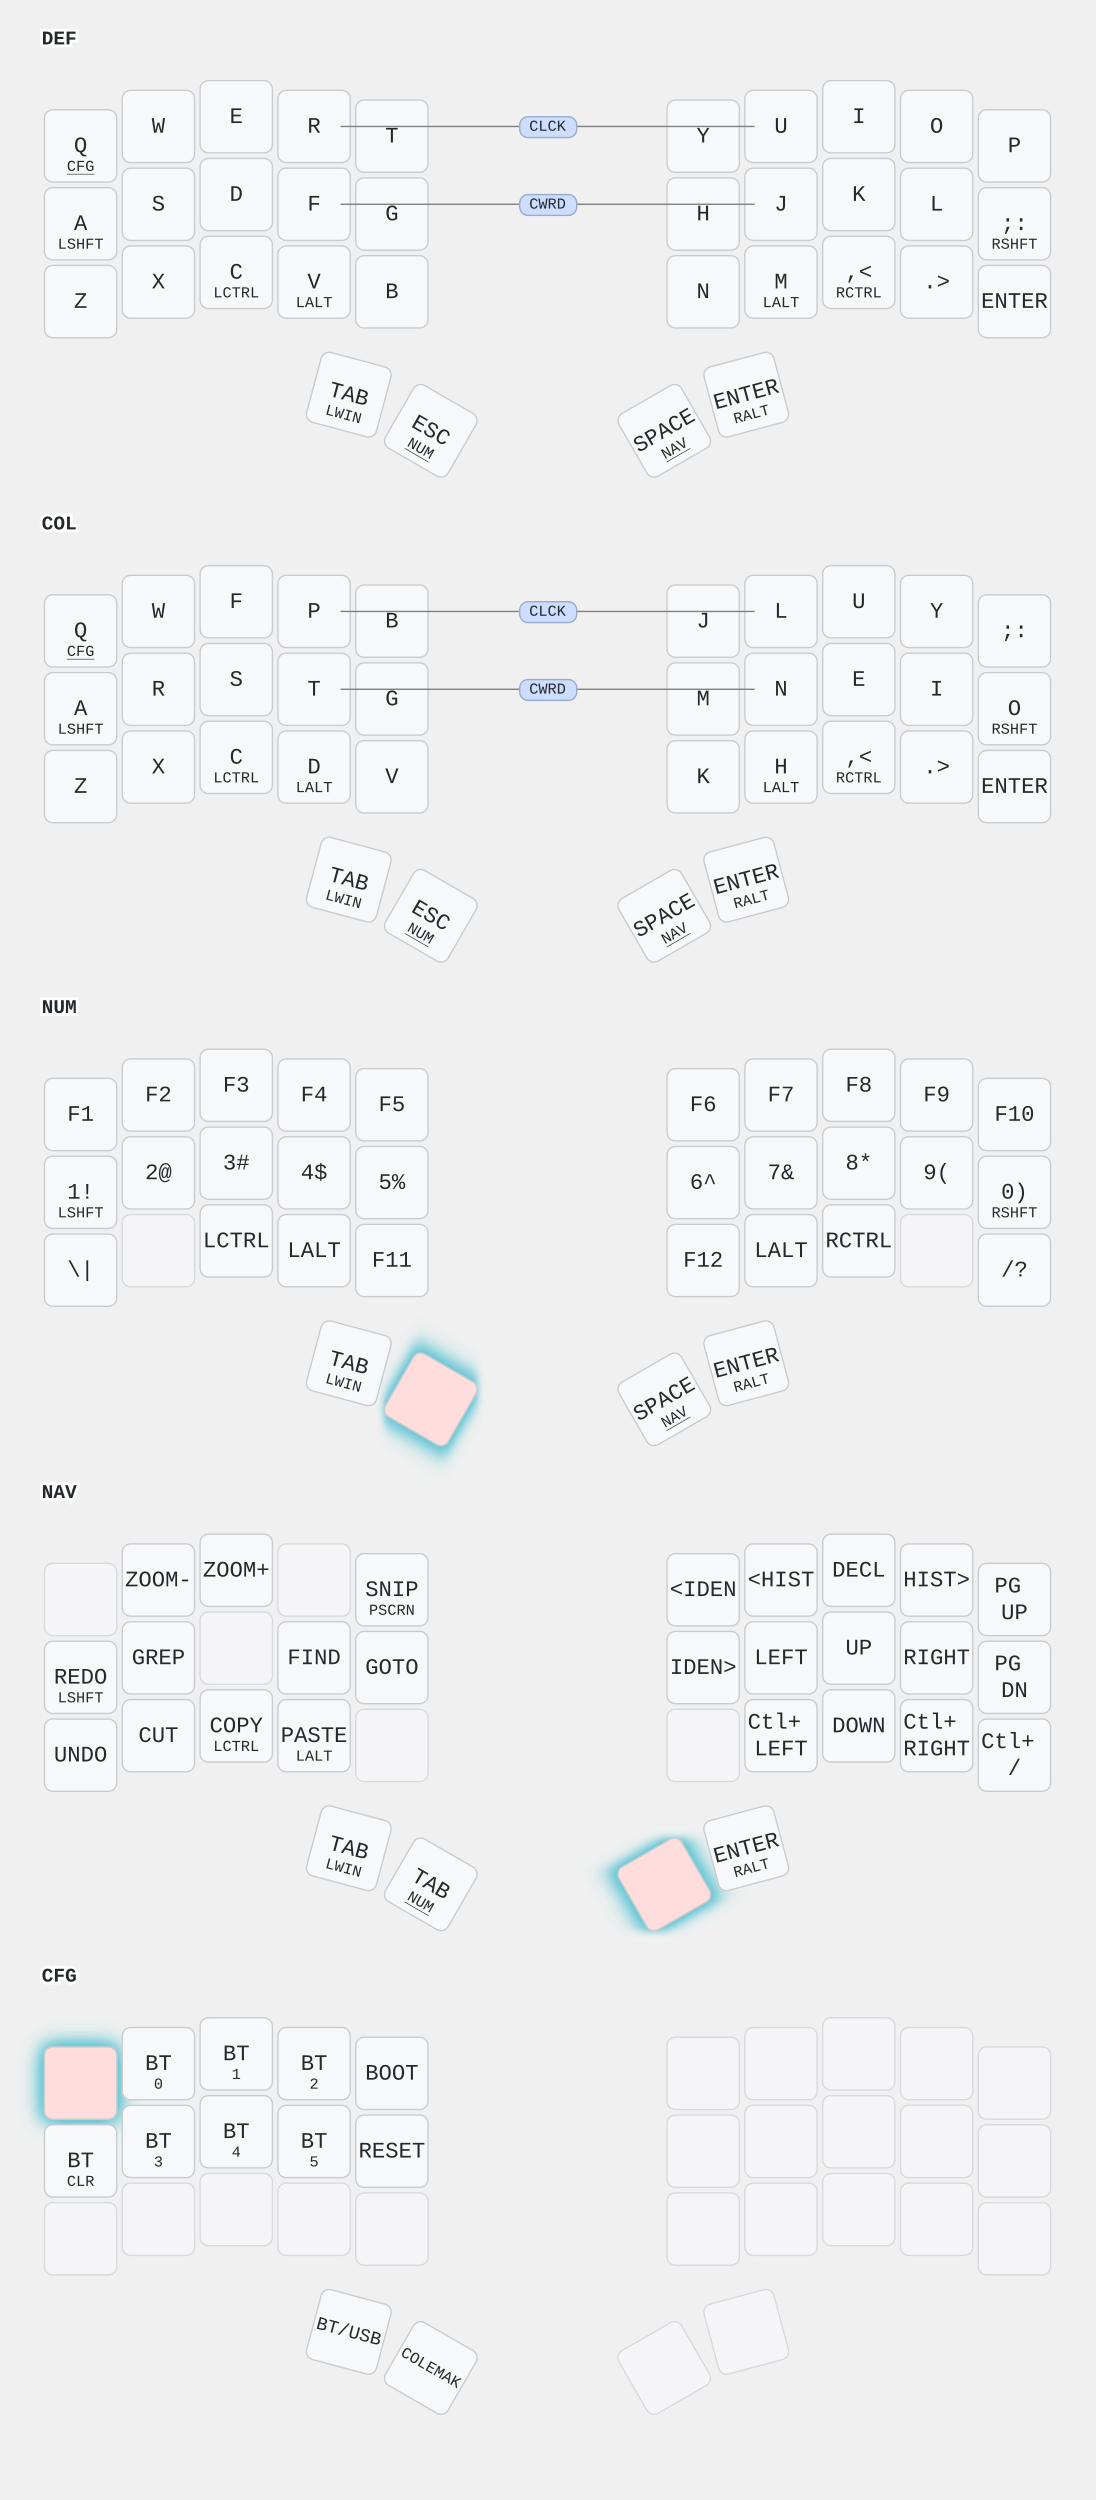
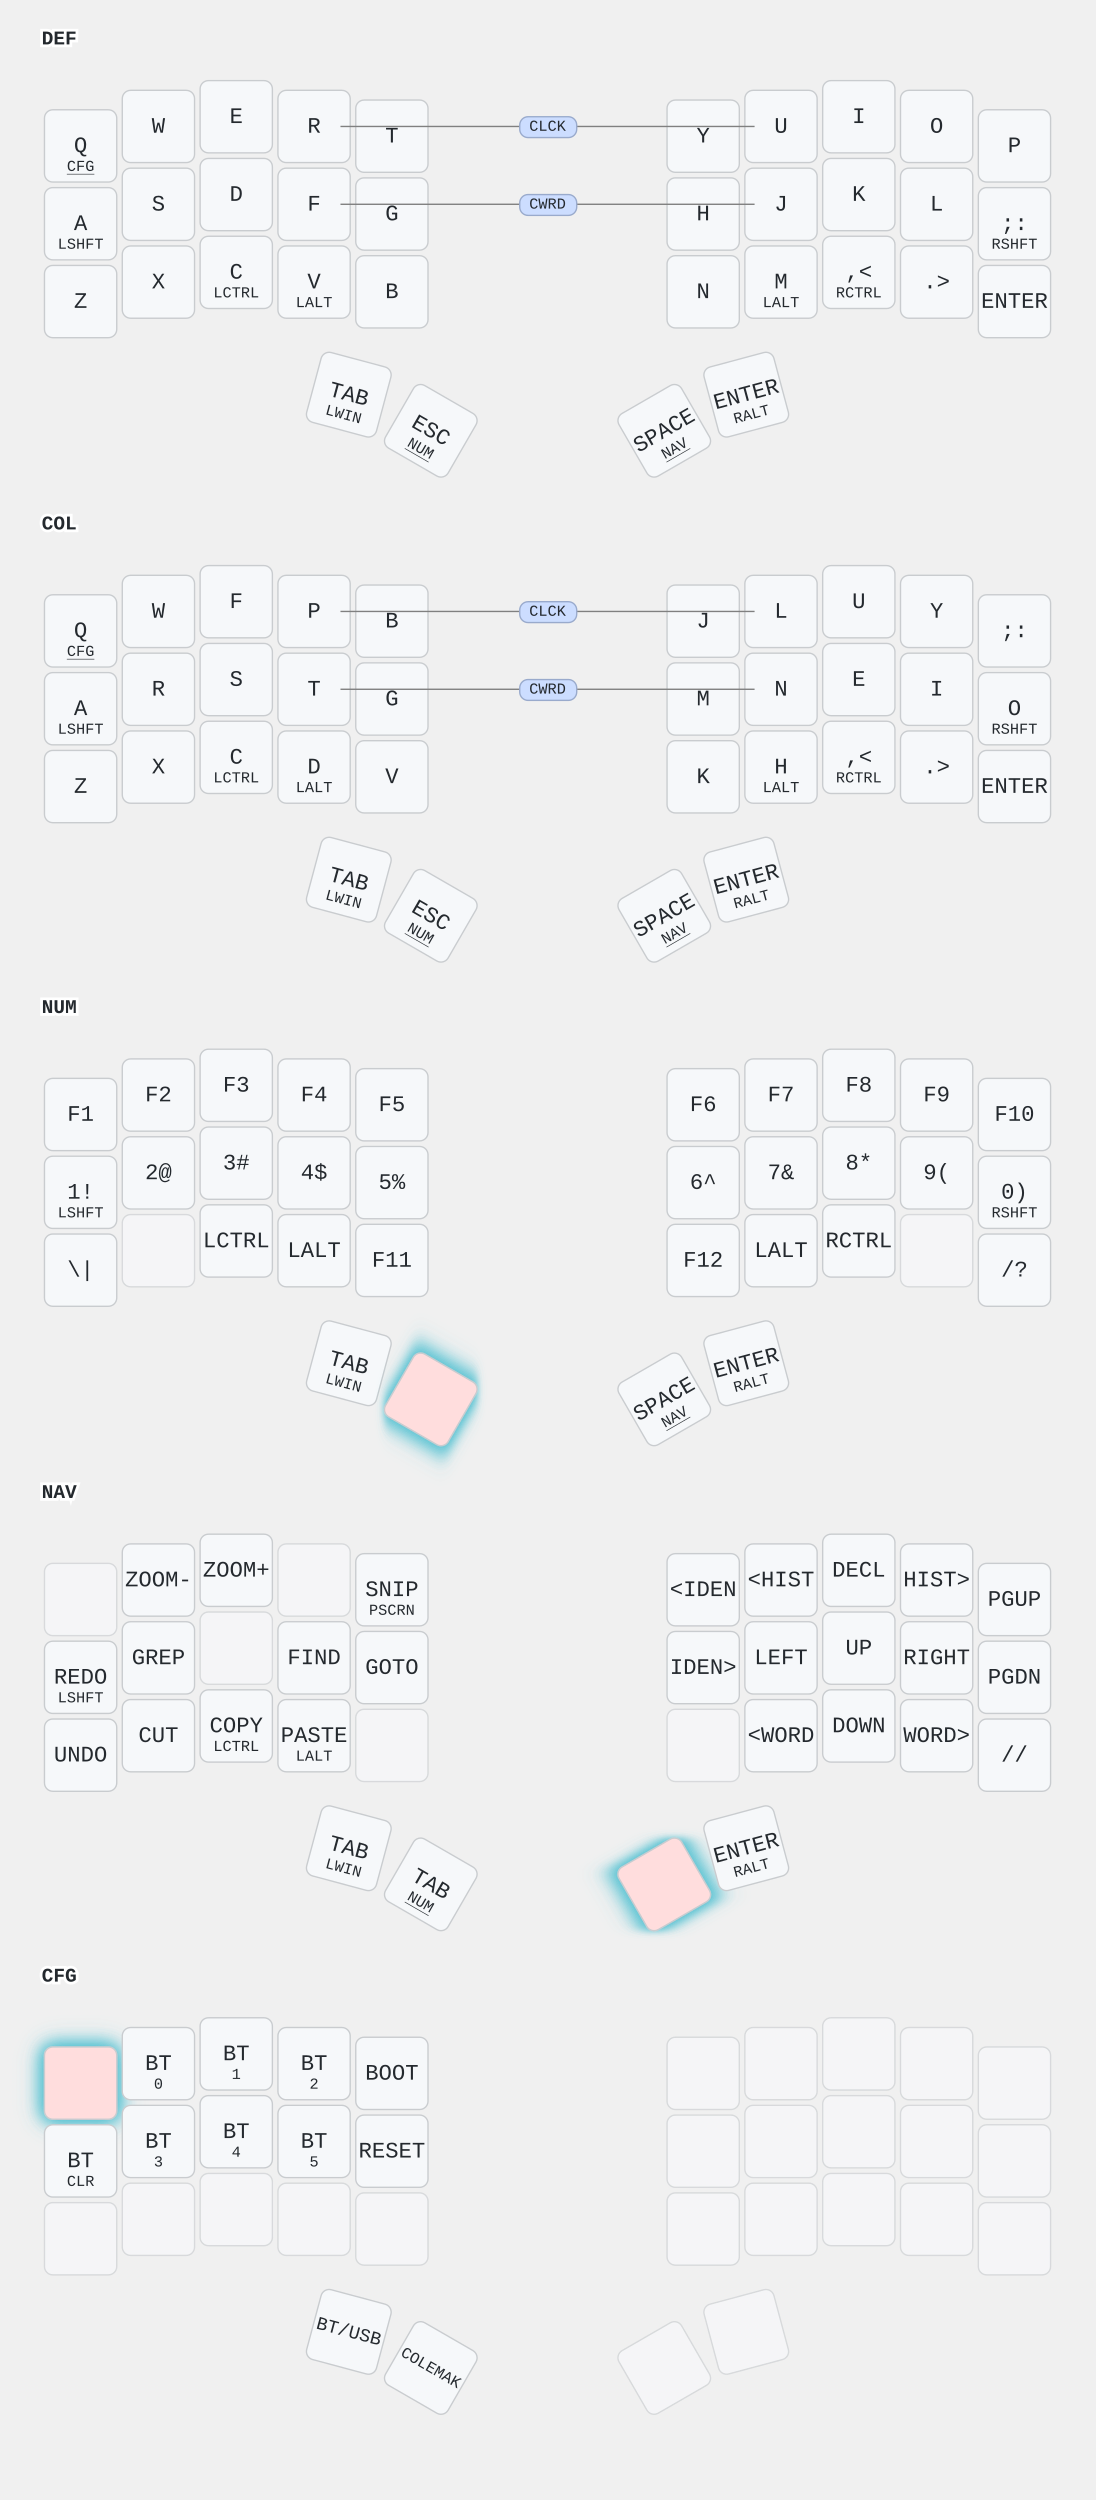
<svg xmlns="http://www.w3.org/2000/svg" xmlns:xlink="http://www.w3.org/1999/xlink" width="788" height="1799" viewBox="0 0 788 1799" class="keymap">
  <defs>/* start glyphs */
- <svg id="mdi:cloud-download-outline">
+ <svg id="mdi:chevron-double-left">
+       <svg id="mdi-chevron-double-left" viewBox="0 0 24 24">
+         <path d="M18.41,7.41L17,6L11,12L17,18L18.41,16.59L13.83,12L18.41,7.41M12.41,7.41L11,6L5,12L11,18L12.41,16.59L7.83,12L12.41,7.41Z" />
+       </svg>
+     </svg>
+     <svg id="mdi:chevron-double-right">
+       <svg id="mdi-chevron-double-right" viewBox="0 0 24 24">
+         <path d="M5.59,7.41L7,6L13,12L7,18L5.59,16.59L10.17,12L5.59,7.41M11.59,7.41L13,6L19,12L13,18L11.59,16.59L16.17,12L11.59,7.41Z" />
+       </svg>
+     </svg>
+     <svg id="mdi:chevron-down">
+       <svg id="mdi-chevron-down" viewBox="0 0 24 24">
+         <path d="M7.41,8.58L12,13.17L16.59,8.58L18,10L12,16L6,10L7.41,8.58Z" />
+       </svg>
+     </svg>
+     <svg id="mdi:chevron-left">
+       <svg id="mdi-chevron-left" viewBox="0 0 24 24">
+         <path d="M15.41,16.58L10.83,12L15.41,7.41L14,6L8,12L14,18L15.41,16.58Z" />
+       </svg>
+     </svg>
+     <svg id="mdi:chevron-right">
+       <svg id="mdi-chevron-right" viewBox="0 0 24 24">
+         <path d="M8.59,16.58L13.17,12L8.59,7.41L10,6L16,12L10,18L8.59,16.58Z" />
+       </svg>
+     </svg>
+     <svg id="mdi:chevron-triple-down">
+       <svg id="mdi-chevron-triple-down" viewBox="0 0 24 24">
+         <path d="M7.41,14.58L12,19.17L16.59,14.58L18,16L12,22L6,16L7.41,14.58M7.41,8.58L12,13.17L16.59,8.58L18,10L12,16L6,10L7.41,8.58M7.41,2.58L12,7.17L16.59,2.58L18,4L12,10L6,4L7.41,2.58Z" />
+       </svg>
+     </svg>
+     <svg id="mdi:chevron-triple-up">
+       <svg id="mdi-chevron-triple-up" viewBox="0 0 24 24">
+         <path d="M16.59,9.42L12,4.83L7.41,9.42L6,8L12,2L18,8L16.59,9.42M16.59,15.42L12,10.83L7.41,15.42L6,14L12,8L18,14L16.59,15.42M16.59,21.42L12,16.83L7.41,21.42L6,20L12,14L18,20L16.59,21.42Z" />
+       </svg>
+     </svg>
+     <svg id="mdi:chevron-up">
+       <svg id="mdi-chevron-up" viewBox="0 0 24 24">
+         <path d="M7.41,15.41L12,10.83L16.59,15.41L18,14L12,8L6,14L7.41,15.41Z" />
+       </svg>
+     </svg>
+     <svg id="mdi:cloud-download-outline">
      <svg id="mdi-cloud-download-outline" viewBox="0 0 24 24">
        <path d="M6.5 20Q4.22 20 2.61 18.43 1 16.85 1 14.58 1 12.63 2.17 11.1 3.35 9.57 5.25 9.15 5.68 7.35 7.38 5.73 9.07 4.1 11 4.1 11.83 4.1 12.41 4.69 13 5.28 13 6.1V12.15L14.6 10.6L16 12L12 16L8 12L9.4 10.6L11 12.15V6.1Q9.1 6.45 8.05 7.94 7 9.43 7 11H6.5Q5.05 11 4.03 12.03 3 13.05 3 14.5 3 15.95 4.03 17 5.05 18 6.5 18H18.5Q19.55 18 20.27 17.27 21 16.55 21 15.5 21 14.45 20.27 13.73 19.55 13 18.5 13H17V11Q17 9.8 16.45 8.76 15.9 7.73 15 7V4.68Q16.85 5.55 17.93 7.26 19 9 19 11 20.73 11.2 21.86 12.5 23 13.78 23 15.5 23 17.38 21.69 18.69 20.38 20 18.5 20M12 11.05Z" />
      </svg>
    </svg>
    <svg id="mdi:content-cut">
      <svg id="mdi-content-cut" viewBox="0 0 24 24">
        <path d="M19,3L13,9L15,11L22,4V3M12,12.5A0.5,0.5 0 0,1 11.5,12A0.5,0.5 0 0,1 12,11.5A0.5,0.5 0 0,1 12.5,12A0.5,0.5 0 0,1 12,12.5M6,20A2,2 0 0,1 4,18C4,16.89 4.9,16 6,16A2,2 0 0,1 8,18C8,19.11 7.1,20 6,20M6,8A2,2 0 0,1 4,6C4,4.89 4.9,4 6,4A2,2 0 0,1 8,6C8,7.11 7.1,8 6,8M9.64,7.64C9.87,7.14 10,6.59 10,6A4,4 0 0,0 6,2A4,4 0 0,0 2,6A4,4 0 0,0 6,10C6.59,10 7.14,9.87 7.64,9.64L10,12L7.64,14.36C7.14,14.13 6.59,14 6,14A4,4 0 0,0 2,18A4,4 0 0,0 6,22A4,4 0 0,0 10,18C10,17.41 9.87,16.86 9.64,16.36L12,14L19,21H22V20L9.64,7.64Z" />
      </svg>
    </svg>
    <svg id="mdi:magnify">
      <svg id="mdi-magnify" viewBox="0 0 24 24">
        <path d="M9.5,3A6.5,6.5 0 0,1 16,9.5C16,11.11 15.41,12.59 14.44,13.73L14.71,14H15.5L20.5,19L19,20.5L14,15.5V14.71L13.73,14.44C12.59,15.41 11.11,16 9.5,16A6.5,6.5 0 0,1 3,9.5A6.5,6.5 0 0,1 9.5,3M9.5,5C7,5 5,7 5,9.5C5,12 7,14 9.5,14C12,14 14,12 14,9.5C14,7 12,5 9.5,5Z" />
      </svg>
    </svg>
    <svg id="mdi:pencil">
      <svg id="mdi-pencil" viewBox="0 0 24 24">
        <path d="M20.71,7.04C21.1,6.65 21.1,6 20.71,5.63L18.37,3.29C18,2.9 17.35,2.9 16.96,3.29L15.12,5.12L18.87,8.87M3,17.25V21H6.75L17.81,9.93L14.06,6.18L3,17.25Z" />
      </svg>
    </svg>
    <svg id="mdi:power">
      <svg id="mdi-power" viewBox="0 0 24 24">
        <path d="M16.56,5.44L15.11,6.89C16.84,7.94 18,9.83 18,12A6,6 0 0,1 12,18A6,6 0 0,1 6,12C6,9.83 7.16,7.94 8.88,6.88L7.44,5.44C5.36,6.88 4,9.28 4,12A8,8 0 0,0 12,20A8,8 0 0,0 20,12C20,9.28 18.64,6.88 16.56,5.44M13,3H11V13H13" />
      </svg>
    </svg>
    <svg id="mdi:step-backward-2">
      <svg id="mdi-step-backward-2" viewBox="0 0 24 24">
        <path d="M17,5H14V19H17V5M12,5L1,12L12,19V5M22,5H19V19H22V5Z" />
      </svg>
    </svg>
    <svg id="mdi:step-forward-2">
      <svg id="mdi-step-forward-2" viewBox="0 0 24 24">
        <path d="M7,5H10V19H7V5M12,5L23,12L12,19V5M2,5H5V19H2V5Z" />
      </svg>
    </svg>
    <svg id="mdi:tag-outline">
      <svg id="mdi-tag-outline" viewBox="0 0 24 24">
        <path d="M21.41 11.58L12.41 2.58A2 2 0 0 0 11 2H4A2 2 0 0 0 2 4V11A2 2 0 0 0 2.59 12.42L11.59 21.42A2 2 0 0 0 13 22A2 2 0 0 0 14.41 21.41L21.41 14.41A2 2 0 0 0 22 13A2 2 0 0 0 21.41 11.58M13 20L4 11V4H11L20 13M6.5 5A1.5 1.5 0 1 1 5 6.5A1.5 1.5 0 0 1 6.5 5Z" />
      </svg>
    </svg>
    <svg id="mdi:toggle-switch-outline">
      <svg id="mdi-toggle-switch-outline" viewBox="0 0 24 24">
        <path d="M17 6H7C3.69 6 1 8.69 1 12S3.69 18 7 18H17C20.31 18 23 15.31 23 12S20.31 6 17 6M17 16H7C4.79 16 3 14.21 3 12S4.79 8 7 8H17C19.21 8 21 9.79 21 12S19.21 16 17 16M17 9C15.34 9 14 10.34 14 12S15.34 15 17 15 20 13.66 20 12 18.66 9 17 9Z" />
      </svg>
    </svg>
    <svg id="mdi:undo">
      <svg id="mdi-undo" viewBox="0 0 24 24">
        <path d="M12.5,8C9.85,8 7.45,9 5.6,10.6L2,7V16H11L7.38,12.38C8.77,11.22 10.54,10.5 12.5,10.5C16.04,10.5 19.05,12.81 20.1,16L22.47,15.22C21.08,11.03 17.15,8 12.5,8Z" />
      </svg>
    </svg>
  </defs>/* end glyphs */
<style>/* inherit to force styles through use tags */
svg path {
    fill: inherit;
}

/* font and background color specifications */
svg.keymap {
    font-family: SFMono-Regular,Consolas,Liberation Mono,Menlo,monospace;
    font-size: 14px;
    font-kerning: normal;
    text-rendering: optimizeLegibility;
    fill: #24292e;
}

/* default key styling */
rect.key {
    fill: #f6f8fa;
}

rect.key, rect.combo {
    stroke: #c9cccf;
    stroke-width: 1;
}

/* default key side styling, only used is draw_key_sides is set */
rect.side {
    filter: brightness(90%);
}

/* color accent for combo boxes */
rect.combo, rect.combo-separate {
    fill: #cdf;
}

/* color accent for held keys */
rect.held, rect.combo.held {
    fill: #fdd;
}

/* color accent for ghost (optional) keys */
rect.ghost, rect.combo.ghost {
    stroke-dasharray: 4, 4;
    stroke-width: 2;
}

text {
    text-anchor: middle;
    dominant-baseline: middle;
}

/* styling for layer labels */
text.label {
    font-weight: bold;
    text-anchor: start;
    stroke: white;
    stroke-width: 4;
    paint-order: stroke;
}

/* styling for optional footer */
text.footer {
    text-anchor: end;
    dominant-baseline: auto;
    stroke: white;
    stroke-width: 4;
    paint-order: stroke;
}

/* styling for combo tap, and key hold/shifted label text */
text.combo, text.hold, text.shifted {
    font-size: 11px;
}

text.hold {
    text-anchor: middle;
    dominant-baseline: auto;
}

text.shifted {
    text-anchor: middle;
    dominant-baseline: hanging;
}

text.layer-activator {
    text-decoration: underline;
}

/* styling for hold/shifted label text in combo box */
text.combo.hold, text.combo.shifted {
    font-size: 8px;
}

/* lighter symbol for transparent keys */
text.trans {
    fill: #7b7e81;
}

/* styling for combo dendrons */
path.combo {
    stroke-width: 1;
    stroke: gray;
    fill: none;
}

/* Start Tabler Icons Cleanup */
/* cannot use height/width with glyphs */
.icon-tabler &gt; path {
    fill: inherit;
    stroke: inherit;
    stroke-width: 2;
}
/* hide tabler's default box */
.icon-tabler &gt; path[stroke="none"][fill="none"] {
    visibility: hidden;
}
/* End Tabler Icons Cleanup */

.none, .trans, .ghost {
  opacity: 0.8;
}

/* color accent for combo boxes */
rect.combo, rect.combo-separate {
    fill: #CCDDFF;
    stroke: #99AACC;
}

/* rect.held, rect.combo.held { */
.held {
  opacity: 1.0;
  filter: drop-shadow(0px 0px 6px #4FC0D0);  /* #7979EC); */
}

text.key.tap {
  font-size: 16px;
  /* font-weight: 900; */
}

text.hold, text.shifted {
  /* font-size: 9px; */
  font-weight: normal;
}

text.combo {
  /* font-size: 11px; */
  /* font-weight: bold; */
}
</style>
  <g transform="translate(30, 0)" class="layer-DEF">
    <text x="0" y="28" class="label" id="DEF">DEF</text>
    <g transform="translate(0, 56)">
      <g transform="translate(28, 49)" class="key keypos-0">
        <rect rx="6" ry="6" x="-26" y="-26" width="52" height="52" class="key" />
        <text x="0" y="0" class="key tap">Q</text>
        <a href="#CFG">
          <text x="0" y="18" class="key hold layer-activator">CFG</text>
        </a>
      </g>
      <g transform="translate(84, 35)" class="key keypos-1">
        <rect rx="6" ry="6" x="-26" y="-26" width="52" height="52" class="key" />
        <text x="0" y="0" class="key tap">W</text>
      </g>
      <g transform="translate(140, 28)" class="key keypos-2">
        <rect rx="6" ry="6" x="-26" y="-26" width="52" height="52" class="key" />
        <text x="0" y="0" class="key tap">E</text>
      </g>
      <g transform="translate(196, 35)" class="key keypos-3">
        <rect rx="6" ry="6" x="-26" y="-26" width="52" height="52" class="key" />
        <text x="0" y="0" class="key tap">R</text>
      </g>
      <g transform="translate(252, 42)" class="key keypos-4">
        <rect rx="6" ry="6" x="-26" y="-26" width="52" height="52" class="key" />
        <text x="0" y="0" class="key tap">T</text>
      </g>
      <g transform="translate(476, 42)" class="key keypos-5">
        <rect rx="6" ry="6" x="-26" y="-26" width="52" height="52" class="key" />
        <text x="0" y="0" class="key tap">Y</text>
      </g>
      <g transform="translate(532, 35)" class="key keypos-6">
        <rect rx="6" ry="6" x="-26" y="-26" width="52" height="52" class="key" />
        <text x="0" y="0" class="key tap">U</text>
      </g>
      <g transform="translate(588, 28)" class="key keypos-7">
        <rect rx="6" ry="6" x="-26" y="-26" width="52" height="52" class="key" />
        <text x="0" y="0" class="key tap">I</text>
      </g>
      <g transform="translate(644, 35)" class="key keypos-8">
        <rect rx="6" ry="6" x="-26" y="-26" width="52" height="52" class="key" />
        <text x="0" y="0" class="key tap">O</text>
      </g>
      <g transform="translate(700, 49)" class="key keypos-9">
        <rect rx="6" ry="6" x="-26" y="-26" width="52" height="52" class="key" />
        <text x="0" y="0" class="key tap">P</text>
      </g>
      <g transform="translate(28, 105)" class="key keypos-10">
        <rect rx="6" ry="6" x="-26" y="-26" width="52" height="52" class="key" />
        <text x="0" y="0" class="key tap">A</text>
        <text x="0" y="18" class="key hold">LSHFT</text>
      </g>
      <g transform="translate(84, 91)" class="key keypos-11">
        <rect rx="6" ry="6" x="-26" y="-26" width="52" height="52" class="key" />
        <text x="0" y="0" class="key tap">S</text>
      </g>
      <g transform="translate(140, 84)" class="key keypos-12">
        <rect rx="6" ry="6" x="-26" y="-26" width="52" height="52" class="key" />
        <text x="0" y="0" class="key tap">D</text>
      </g>
      <g transform="translate(196, 91)" class="key keypos-13">
        <rect rx="6" ry="6" x="-26" y="-26" width="52" height="52" class="key" />
        <text x="0" y="0" class="key tap">F</text>
      </g>
      <g transform="translate(252, 98)" class="key keypos-14">
        <rect rx="6" ry="6" x="-26" y="-26" width="52" height="52" class="key" />
        <text x="0" y="0" class="key tap">G</text>
      </g>
      <g transform="translate(476, 98)" class="key keypos-15">
        <rect rx="6" ry="6" x="-26" y="-26" width="52" height="52" class="key" />
        <text x="0" y="0" class="key tap">H</text>
      </g>
      <g transform="translate(532, 91)" class="key keypos-16">
        <rect rx="6" ry="6" x="-26" y="-26" width="52" height="52" class="key" />
        <text x="0" y="0" class="key tap">J</text>
      </g>
      <g transform="translate(588, 84)" class="key keypos-17">
        <rect rx="6" ry="6" x="-26" y="-26" width="52" height="52" class="key" />
        <text x="0" y="0" class="key tap">K</text>
      </g>
      <g transform="translate(644, 91)" class="key keypos-18">
        <rect rx="6" ry="6" x="-26" y="-26" width="52" height="52" class="key" />
        <text x="0" y="0" class="key tap">L</text>
      </g>
      <g transform="translate(700, 105)" class="key keypos-19">
        <rect rx="6" ry="6" x="-26" y="-26" width="52" height="52" class="key" />
        <text x="0" y="0" class="key tap">;:</text>
        <text x="0" y="18" class="key hold">RSHFT</text>
      </g>
      <g transform="translate(28, 161)" class="key keypos-20">
        <rect rx="6" ry="6" x="-26" y="-26" width="52" height="52" class="key" />
        <text x="0" y="0" class="key tap">Z</text>
      </g>
      <g transform="translate(84, 147)" class="key keypos-21">
        <rect rx="6" ry="6" x="-26" y="-26" width="52" height="52" class="key" />
        <text x="0" y="0" class="key tap">X</text>
      </g>
      <g transform="translate(140, 140)" class="key keypos-22">
        <rect rx="6" ry="6" x="-26" y="-26" width="52" height="52" class="key" />
        <text x="0" y="0" class="key tap">C</text>
        <text x="0" y="18" class="key hold">LCTRL</text>
      </g>
      <g transform="translate(196, 147)" class="key keypos-23">
        <rect rx="6" ry="6" x="-26" y="-26" width="52" height="52" class="key" />
        <text x="0" y="0" class="key tap">V</text>
        <text x="0" y="18" class="key hold">LALT</text>
      </g>
      <g transform="translate(252, 154)" class="key keypos-24">
        <rect rx="6" ry="6" x="-26" y="-26" width="52" height="52" class="key" />
        <text x="0" y="0" class="key tap">B</text>
      </g>
      <g transform="translate(476, 154)" class="key keypos-25">
        <rect rx="6" ry="6" x="-26" y="-26" width="52" height="52" class="key" />
        <text x="0" y="0" class="key tap">N</text>
      </g>
      <g transform="translate(532, 147)" class="key keypos-26">
        <rect rx="6" ry="6" x="-26" y="-26" width="52" height="52" class="key" />
        <text x="0" y="0" class="key tap">M</text>
        <text x="0" y="18" class="key hold">LALT</text>
      </g>
      <g transform="translate(588, 140)" class="key keypos-27">
        <rect rx="6" ry="6" x="-26" y="-26" width="52" height="52" class="key" />
        <text x="0" y="0" class="key tap">,&lt;</text>
        <text x="0" y="18" class="key hold">RCTRL</text>
      </g>
      <g transform="translate(644, 147)" class="key keypos-28">
        <rect rx="6" ry="6" x="-26" y="-26" width="52" height="52" class="key" />
        <text x="0" y="0" class="key tap">.&gt;</text>
      </g>
      <g transform="translate(700, 161)" class="key keypos-29">
        <rect rx="6" ry="6" x="-26" y="-26" width="52" height="52" class="key" />
        <text x="0" y="0" class="key tap">ENTER</text>
      </g>
      <g transform="translate(221, 228) rotate(15.0)" class="key keypos-30">
        <rect rx="6" ry="6" x="-26" y="-26" width="52" height="52" class="key" />
        <text x="0" y="0" class="key tap">TAB</text>
        <text x="0" y="18" class="key hold">LWIN</text>
      </g>
      <g transform="translate(280, 254) rotate(30.0)" class="key keypos-31">
        <rect rx="6" ry="6" x="-26" y="-26" width="52" height="52" class="key" />
        <text x="0" y="0" class="key tap">ESC</text>
        <a href="#NUM">
          <text x="0" y="18" class="key hold layer-activator">NUM</text>
        </a>
      </g>
      <g transform="translate(448, 254) rotate(-30.0)" class="key keypos-32">
        <rect rx="6" ry="6" x="-26" y="-26" width="52" height="52" class="key" />
        <text x="0" y="0" class="key tap">SPACE</text>
        <a href="#NAV">
          <text x="0" y="18" class="key hold layer-activator">NAV</text>
        </a>
      </g>
      <g transform="translate(507, 228) rotate(-15.0)" class="key keypos-33">
        <rect rx="6" ry="6" x="-26" y="-26" width="52" height="52" class="key" />
        <text x="0" y="0" class="key tap">ENTER</text>
        <text x="0" y="18" class="key hold">RALT</text>
      </g>
      <g class="combo combopos-0">
        <path d="M364,35 l-149,0" class="combo" />
        <path d="M364,35 l149,0" class="combo" />
        <rect rx="6" ry="6" x="344" y="28" width="41" height="15" class="combo" />
        <text x="364" y="35" class="combo tap">CLCK</text>
      </g>
      <g class="combo combopos-1">
        <path d="M364,91 l-149,0" class="combo" />
        <path d="M364,91 l149,0" class="combo" />
        <rect rx="6" ry="6" x="344" y="84" width="41" height="15" class="combo" />
        <text x="364" y="91" class="combo tap">CWRD</text>
      </g>
    </g>
  </g>
  <g transform="translate(30, 349)" class="layer-COL">
    <text x="0" y="28" class="label" id="COL">COL</text>
    <g transform="translate(0, 56)">
      <g transform="translate(28, 49)" class="key keypos-0">
        <rect rx="6" ry="6" x="-26" y="-26" width="52" height="52" class="key" />
        <text x="0" y="0" class="key tap">Q</text>
        <a href="#CFG">
          <text x="0" y="18" class="key hold layer-activator">CFG</text>
        </a>
      </g>
      <g transform="translate(84, 35)" class="key keypos-1">
        <rect rx="6" ry="6" x="-26" y="-26" width="52" height="52" class="key" />
        <text x="0" y="0" class="key tap">W</text>
      </g>
      <g transform="translate(140, 28)" class="key keypos-2">
        <rect rx="6" ry="6" x="-26" y="-26" width="52" height="52" class="key" />
        <text x="0" y="0" class="key tap">F</text>
      </g>
      <g transform="translate(196, 35)" class="key keypos-3">
        <rect rx="6" ry="6" x="-26" y="-26" width="52" height="52" class="key" />
        <text x="0" y="0" class="key tap">P</text>
      </g>
      <g transform="translate(252, 42)" class="key keypos-4">
        <rect rx="6" ry="6" x="-26" y="-26" width="52" height="52" class="key" />
        <text x="0" y="0" class="key tap">B</text>
      </g>
      <g transform="translate(476, 42)" class="key keypos-5">
        <rect rx="6" ry="6" x="-26" y="-26" width="52" height="52" class="key" />
        <text x="0" y="0" class="key tap">J</text>
      </g>
      <g transform="translate(532, 35)" class="key keypos-6">
        <rect rx="6" ry="6" x="-26" y="-26" width="52" height="52" class="key" />
        <text x="0" y="0" class="key tap">L</text>
      </g>
      <g transform="translate(588, 28)" class="key keypos-7">
        <rect rx="6" ry="6" x="-26" y="-26" width="52" height="52" class="key" />
        <text x="0" y="0" class="key tap">U</text>
      </g>
      <g transform="translate(644, 35)" class="key keypos-8">
        <rect rx="6" ry="6" x="-26" y="-26" width="52" height="52" class="key" />
        <text x="0" y="0" class="key tap">Y</text>
      </g>
      <g transform="translate(700, 49)" class="key keypos-9">
        <rect rx="6" ry="6" x="-26" y="-26" width="52" height="52" class="key" />
        <text x="0" y="0" class="key tap">;:</text>
      </g>
      <g transform="translate(28, 105)" class="key keypos-10">
        <rect rx="6" ry="6" x="-26" y="-26" width="52" height="52" class="key" />
        <text x="0" y="0" class="key tap">A</text>
        <text x="0" y="18" class="key hold">LSHFT</text>
      </g>
      <g transform="translate(84, 91)" class="key keypos-11">
        <rect rx="6" ry="6" x="-26" y="-26" width="52" height="52" class="key" />
        <text x="0" y="0" class="key tap">R</text>
      </g>
      <g transform="translate(140, 84)" class="key keypos-12">
        <rect rx="6" ry="6" x="-26" y="-26" width="52" height="52" class="key" />
        <text x="0" y="0" class="key tap">S</text>
      </g>
      <g transform="translate(196, 91)" class="key keypos-13">
        <rect rx="6" ry="6" x="-26" y="-26" width="52" height="52" class="key" />
        <text x="0" y="0" class="key tap">T</text>
      </g>
      <g transform="translate(252, 98)" class="key keypos-14">
        <rect rx="6" ry="6" x="-26" y="-26" width="52" height="52" class="key" />
        <text x="0" y="0" class="key tap">G</text>
      </g>
      <g transform="translate(476, 98)" class="key keypos-15">
        <rect rx="6" ry="6" x="-26" y="-26" width="52" height="52" class="key" />
        <text x="0" y="0" class="key tap">M</text>
      </g>
      <g transform="translate(532, 91)" class="key keypos-16">
        <rect rx="6" ry="6" x="-26" y="-26" width="52" height="52" class="key" />
        <text x="0" y="0" class="key tap">N</text>
      </g>
      <g transform="translate(588, 84)" class="key keypos-17">
        <rect rx="6" ry="6" x="-26" y="-26" width="52" height="52" class="key" />
        <text x="0" y="0" class="key tap">E</text>
      </g>
      <g transform="translate(644, 91)" class="key keypos-18">
        <rect rx="6" ry="6" x="-26" y="-26" width="52" height="52" class="key" />
        <text x="0" y="0" class="key tap">I</text>
      </g>
      <g transform="translate(700, 105)" class="key keypos-19">
        <rect rx="6" ry="6" x="-26" y="-26" width="52" height="52" class="key" />
        <text x="0" y="0" class="key tap">O</text>
        <text x="0" y="18" class="key hold">RSHFT</text>
      </g>
      <g transform="translate(28, 161)" class="key keypos-20">
        <rect rx="6" ry="6" x="-26" y="-26" width="52" height="52" class="key" />
        <text x="0" y="0" class="key tap">Z</text>
      </g>
      <g transform="translate(84, 147)" class="key keypos-21">
        <rect rx="6" ry="6" x="-26" y="-26" width="52" height="52" class="key" />
        <text x="0" y="0" class="key tap">X</text>
      </g>
      <g transform="translate(140, 140)" class="key keypos-22">
        <rect rx="6" ry="6" x="-26" y="-26" width="52" height="52" class="key" />
        <text x="0" y="0" class="key tap">C</text>
        <text x="0" y="18" class="key hold">LCTRL</text>
      </g>
      <g transform="translate(196, 147)" class="key keypos-23">
        <rect rx="6" ry="6" x="-26" y="-26" width="52" height="52" class="key" />
        <text x="0" y="0" class="key tap">D</text>
        <text x="0" y="18" class="key hold">LALT</text>
      </g>
      <g transform="translate(252, 154)" class="key keypos-24">
        <rect rx="6" ry="6" x="-26" y="-26" width="52" height="52" class="key" />
        <text x="0" y="0" class="key tap">V</text>
      </g>
      <g transform="translate(476, 154)" class="key keypos-25">
        <rect rx="6" ry="6" x="-26" y="-26" width="52" height="52" class="key" />
        <text x="0" y="0" class="key tap">K</text>
      </g>
      <g transform="translate(532, 147)" class="key keypos-26">
        <rect rx="6" ry="6" x="-26" y="-26" width="52" height="52" class="key" />
        <text x="0" y="0" class="key tap">H</text>
        <text x="0" y="18" class="key hold">LALT</text>
      </g>
      <g transform="translate(588, 140)" class="key keypos-27">
        <rect rx="6" ry="6" x="-26" y="-26" width="52" height="52" class="key" />
        <text x="0" y="0" class="key tap">,&lt;</text>
        <text x="0" y="18" class="key hold">RCTRL</text>
      </g>
      <g transform="translate(644, 147)" class="key keypos-28">
        <rect rx="6" ry="6" x="-26" y="-26" width="52" height="52" class="key" />
        <text x="0" y="0" class="key tap">.&gt;</text>
      </g>
      <g transform="translate(700, 161)" class="key keypos-29">
        <rect rx="6" ry="6" x="-26" y="-26" width="52" height="52" class="key" />
        <text x="0" y="0" class="key tap">ENTER</text>
      </g>
      <g transform="translate(221, 228) rotate(15.0)" class="key keypos-30">
        <rect rx="6" ry="6" x="-26" y="-26" width="52" height="52" class="key" />
        <text x="0" y="0" class="key tap">TAB</text>
        <text x="0" y="18" class="key hold">LWIN</text>
      </g>
      <g transform="translate(280, 254) rotate(30.0)" class="key keypos-31">
        <rect rx="6" ry="6" x="-26" y="-26" width="52" height="52" class="key" />
        <text x="0" y="0" class="key tap">ESC</text>
        <a href="#NUM">
          <text x="0" y="18" class="key hold layer-activator">NUM</text>
        </a>
      </g>
      <g transform="translate(448, 254) rotate(-30.0)" class="key keypos-32">
        <rect rx="6" ry="6" x="-26" y="-26" width="52" height="52" class="key" />
        <text x="0" y="0" class="key tap">SPACE</text>
        <a href="#NAV">
          <text x="0" y="18" class="key hold layer-activator">NAV</text>
        </a>
      </g>
      <g transform="translate(507, 228) rotate(-15.0)" class="key keypos-33">
        <rect rx="6" ry="6" x="-26" y="-26" width="52" height="52" class="key" />
        <text x="0" y="0" class="key tap">ENTER</text>
        <text x="0" y="18" class="key hold">RALT</text>
      </g>
      <g class="combo combopos-0">
        <path d="M364,35 l-149,0" class="combo" />
        <path d="M364,35 l149,0" class="combo" />
        <rect rx="6" ry="6" x="344" y="28" width="41" height="15" class="combo" />
        <text x="364" y="35" class="combo tap">CLCK</text>
      </g>
      <g class="combo combopos-1">
        <path d="M364,91 l-149,0" class="combo" />
        <path d="M364,91 l149,0" class="combo" />
        <rect rx="6" ry="6" x="344" y="84" width="41" height="15" class="combo" />
        <text x="364" y="91" class="combo tap">CWRD</text>
      </g>
    </g>
  </g>
  <g transform="translate(30, 697)" class="layer-NUM">
    <text x="0" y="28" class="label" id="NUM">NUM</text>
    <g transform="translate(0, 56)">
      <g transform="translate(28, 49)" class="key keypos-0">
        <rect rx="6" ry="6" x="-26" y="-26" width="52" height="52" class="key" />
        <text x="0" y="0" class="key tap">F1</text>
      </g>
      <g transform="translate(84, 35)" class="key keypos-1">
        <rect rx="6" ry="6" x="-26" y="-26" width="52" height="52" class="key" />
        <text x="0" y="0" class="key tap">F2</text>
      </g>
      <g transform="translate(140, 28)" class="key keypos-2">
        <rect rx="6" ry="6" x="-26" y="-26" width="52" height="52" class="key" />
        <text x="0" y="0" class="key tap">F3</text>
      </g>
      <g transform="translate(196, 35)" class="key keypos-3">
        <rect rx="6" ry="6" x="-26" y="-26" width="52" height="52" class="key" />
        <text x="0" y="0" class="key tap">F4</text>
      </g>
      <g transform="translate(252, 42)" class="key keypos-4">
        <rect rx="6" ry="6" x="-26" y="-26" width="52" height="52" class="key" />
        <text x="0" y="0" class="key tap">F5</text>
      </g>
      <g transform="translate(476, 42)" class="key keypos-5">
        <rect rx="6" ry="6" x="-26" y="-26" width="52" height="52" class="key" />
        <text x="0" y="0" class="key tap">F6</text>
      </g>
      <g transform="translate(532, 35)" class="key keypos-6">
        <rect rx="6" ry="6" x="-26" y="-26" width="52" height="52" class="key" />
        <text x="0" y="0" class="key tap">F7</text>
      </g>
      <g transform="translate(588, 28)" class="key keypos-7">
        <rect rx="6" ry="6" x="-26" y="-26" width="52" height="52" class="key" />
        <text x="0" y="0" class="key tap">F8</text>
      </g>
      <g transform="translate(644, 35)" class="key keypos-8">
        <rect rx="6" ry="6" x="-26" y="-26" width="52" height="52" class="key" />
        <text x="0" y="0" class="key tap">F9</text>
      </g>
      <g transform="translate(700, 49)" class="key keypos-9">
        <rect rx="6" ry="6" x="-26" y="-26" width="52" height="52" class="key" />
        <text x="0" y="0" class="key tap">F10</text>
      </g>
      <g transform="translate(28, 105)" class="key keypos-10">
        <rect rx="6" ry="6" x="-26" y="-26" width="52" height="52" class="key" />
        <text x="0" y="0" class="key tap">1!</text>
        <text x="0" y="18" class="key hold">LSHFT</text>
      </g>
      <g transform="translate(84, 91)" class="key keypos-11">
        <rect rx="6" ry="6" x="-26" y="-26" width="52" height="52" class="key" />
        <text x="0" y="0" class="key tap">2@</text>
      </g>
      <g transform="translate(140, 84)" class="key keypos-12">
        <rect rx="6" ry="6" x="-26" y="-26" width="52" height="52" class="key" />
        <text x="0" y="0" class="key tap">3#</text>
      </g>
      <g transform="translate(196, 91)" class="key keypos-13">
        <rect rx="6" ry="6" x="-26" y="-26" width="52" height="52" class="key" />
        <text x="0" y="0" class="key tap">4$</text>
      </g>
      <g transform="translate(252, 98)" class="key keypos-14">
        <rect rx="6" ry="6" x="-26" y="-26" width="52" height="52" class="key" />
        <text x="0" y="0" class="key tap">5%</text>
      </g>
      <g transform="translate(476, 98)" class="key keypos-15">
        <rect rx="6" ry="6" x="-26" y="-26" width="52" height="52" class="key" />
        <text x="0" y="0" class="key tap">6^</text>
      </g>
      <g transform="translate(532, 91)" class="key keypos-16">
        <rect rx="6" ry="6" x="-26" y="-26" width="52" height="52" class="key" />
        <text x="0" y="0" class="key tap">7&amp;</text>
      </g>
      <g transform="translate(588, 84)" class="key keypos-17">
        <rect rx="6" ry="6" x="-26" y="-26" width="52" height="52" class="key" />
        <text x="0" y="0" class="key tap">8*</text>
      </g>
      <g transform="translate(644, 91)" class="key keypos-18">
        <rect rx="6" ry="6" x="-26" y="-26" width="52" height="52" class="key" />
        <text x="0" y="0" class="key tap">9(</text>
      </g>
      <g transform="translate(700, 105)" class="key keypos-19">
        <rect rx="6" ry="6" x="-26" y="-26" width="52" height="52" class="key" />
        <text x="0" y="0" class="key tap">0)</text>
        <text x="0" y="18" class="key hold">RSHFT</text>
      </g>
      <g transform="translate(28, 161)" class="key keypos-20">
        <rect rx="6" ry="6" x="-26" y="-26" width="52" height="52" class="key" />
        <text x="0" y="0" class="key tap">\|</text>
      </g>
      <g transform="translate(84, 147)" class="key none keypos-21">
        <rect rx="6" ry="6" x="-26" y="-26" width="52" height="52" class="key none" />
      </g>
      <g transform="translate(140, 140)" class="key keypos-22">
        <rect rx="6" ry="6" x="-26" y="-26" width="52" height="52" class="key" />
        <text x="0" y="0" class="key tap">LCTRL</text>
      </g>
      <g transform="translate(196, 147)" class="key keypos-23">
        <rect rx="6" ry="6" x="-26" y="-26" width="52" height="52" class="key" />
        <text x="0" y="0" class="key tap">LALT</text>
      </g>
      <g transform="translate(252, 154)" class="key keypos-24">
        <rect rx="6" ry="6" x="-26" y="-26" width="52" height="52" class="key" />
        <text x="0" y="0" class="key tap">F11</text>
      </g>
      <g transform="translate(476, 154)" class="key keypos-25">
        <rect rx="6" ry="6" x="-26" y="-26" width="52" height="52" class="key" />
        <text x="0" y="0" class="key tap">F12</text>
      </g>
      <g transform="translate(532, 147)" class="key keypos-26">
        <rect rx="6" ry="6" x="-26" y="-26" width="52" height="52" class="key" />
        <text x="0" y="0" class="key tap">LALT</text>
      </g>
      <g transform="translate(588, 140)" class="key keypos-27">
        <rect rx="6" ry="6" x="-26" y="-26" width="52" height="52" class="key" />
        <text x="0" y="0" class="key tap">RCTRL</text>
      </g>
      <g transform="translate(644, 147)" class="key none keypos-28">
        <rect rx="6" ry="6" x="-26" y="-26" width="52" height="52" class="key none" />
      </g>
      <g transform="translate(700, 161)" class="key keypos-29">
        <rect rx="6" ry="6" x="-26" y="-26" width="52" height="52" class="key" />
        <text x="0" y="0" class="key tap">/?</text>
      </g>
      <g transform="translate(221, 228) rotate(15.0)" class="key keypos-30">
        <rect rx="6" ry="6" x="-26" y="-26" width="52" height="52" class="key" />
        <text x="0" y="0" class="key tap">TAB</text>
        <text x="0" y="18" class="key hold">LWIN</text>
      </g>
      <g transform="translate(280, 254) rotate(30.0)" class="key held keypos-31">
        <rect rx="6" ry="6" x="-26" y="-26" width="52" height="52" class="key held" />
      </g>
      <g transform="translate(448, 254) rotate(-30.0)" class="key keypos-32">
        <rect rx="6" ry="6" x="-26" y="-26" width="52" height="52" class="key" />
        <text x="0" y="0" class="key tap">SPACE</text>
        <a href="#NAV">
          <text x="0" y="18" class="key hold layer-activator">NAV</text>
        </a>
      </g>
      <g transform="translate(507, 228) rotate(-15.0)" class="key keypos-33">
        <rect rx="6" ry="6" x="-26" y="-26" width="52" height="52" class="key" />
        <text x="0" y="0" class="key tap">ENTER</text>
        <text x="0" y="18" class="key hold">RALT</text>
      </g>
    </g>
  </g>
  <g transform="translate(30, 1046)" class="layer-NAV">
    <text x="0" y="28" class="label" id="NAV">NAV</text>
    <g transform="translate(0, 56)">
      <g transform="translate(28, 49)" class="key none keypos-0">
        <rect rx="6" ry="6" x="-26" y="-26" width="52" height="52" class="key none" />
      </g>
      <g transform="translate(84, 35)" class="key keypos-1">
        <rect rx="6" ry="6" x="-26" y="-26" width="52" height="52" class="key" />
        <text x="0" y="0" class="key tap">ZOOM-</text>
        <use href="#mdi:magnify" xlink:href="#mdi:magnify" x="-6" y="6" height="12" width="12.0" class="key hold glyph mdi:magnify" />
      </g>
      <g transform="translate(140, 28)" class="key keypos-2">
        <rect rx="6" ry="6" x="-26" y="-26" width="52" height="52" class="key" />
        <text x="0" y="0" class="key tap">ZOOM+</text>
        <use href="#mdi:magnify" xlink:href="#mdi:magnify" x="-6" y="6" height="12" width="12.0" class="key hold glyph mdi:magnify" />
      </g>
      <g transform="translate(196, 35)" class="key none keypos-3">
        <rect rx="6" ry="6" x="-26" y="-26" width="52" height="52" class="key none" />
      </g>
      <g transform="translate(252, 42)" class="key keypos-4">
        <rect rx="6" ry="6" x="-26" y="-26" width="52" height="52" class="key" />
        <text x="0" y="0" class="key tap">SNIP</text>
        <text x="0" y="18" class="key hold">PSCRN</text>
      </g>
      <g transform="translate(476, 42)" class="key keypos-5">
        <rect rx="6" ry="6" x="-26" y="-26" width="52" height="52" class="key" />
        <text x="0" y="0" class="key tap">&lt;IDEN</text>
        <use href="#mdi:tag-outline" xlink:href="#mdi:tag-outline" x="-6" y="6" height="12" width="12.0" class="key hold glyph mdi:tag-outline" />
      </g>
      <g transform="translate(532, 35)" class="key keypos-6">
        <rect rx="6" ry="6" x="-26" y="-26" width="52" height="52" class="key" />
        <text x="0" y="0" class="key tap">&lt;HIST</text>
        <use href="#mdi:step-backward-2" xlink:href="#mdi:step-backward-2" x="-6" y="6" height="12" width="12.0" class="key hold glyph mdi:step-backward-2" />
      </g>
      <g transform="translate(588, 28)" class="key keypos-7">
        <rect rx="6" ry="6" x="-26" y="-26" width="52" height="52" class="key" />
        <text x="0" y="0" class="key tap">DECL</text>
        <use href="#mdi:pencil" xlink:href="#mdi:pencil" x="-6" y="6" height="12" width="12.0" class="key hold glyph mdi:pencil" />
      </g>
      <g transform="translate(644, 35)" class="key keypos-8">
        <rect rx="6" ry="6" x="-26" y="-26" width="52" height="52" class="key" />
        <text x="0" y="0" class="key tap">HIST&gt;</text>
        <use href="#mdi:step-forward-2" xlink:href="#mdi:step-forward-2" x="-6" y="6" height="12" width="12.0" class="key hold glyph mdi:step-forward-2" />
      </g>
      <g transform="translate(700, 49)" class="key keypos-9">
        <rect rx="6" ry="6" x="-26" y="-26" width="52" height="52" class="key" />
-         <text x="0" y="0" class="key tap">
-           <tspan x="0" dy="-0.6em">PG</tspan>
-           <tspan x="0" dy="1.2em">UP</tspan>
-         </text>
+         <text x="0" y="0" class="key tap">PGUP</text>
+         <use href="#mdi:chevron-triple-up" xlink:href="#mdi:chevron-triple-up" x="-6" y="6" height="12" width="12.0" class="key hold glyph mdi:chevron-triple-up" />
      </g>
      <g transform="translate(28, 105)" class="key keypos-10">
        <rect rx="6" ry="6" x="-26" y="-26" width="52" height="52" class="key" />
        <text x="0" y="0" class="key tap">REDO</text>
        <text x="0" y="18" class="key hold">LSHFT</text>
      </g>
      <g transform="translate(84, 91)" class="key keypos-11">
        <rect rx="6" ry="6" x="-26" y="-26" width="52" height="52" class="key" />
        <text x="0" y="0" class="key tap">GREP</text>
      </g>
      <g transform="translate(140, 84)" class="key none keypos-12">
        <rect rx="6" ry="6" x="-26" y="-26" width="52" height="52" class="key none" />
      </g>
      <g transform="translate(196, 91)" class="key keypos-13">
        <rect rx="6" ry="6" x="-26" y="-26" width="52" height="52" class="key" />
        <text x="0" y="0" class="key tap">FIND</text>
      </g>
      <g transform="translate(252, 98)" class="key keypos-14">
        <rect rx="6" ry="6" x="-26" y="-26" width="52" height="52" class="key" />
        <text x="0" y="0" class="key tap">GOTO</text>
      </g>
      <g transform="translate(476, 98)" class="key keypos-15">
        <rect rx="6" ry="6" x="-26" y="-26" width="52" height="52" class="key" />
        <text x="0" y="0" class="key tap">IDEN&gt;</text>
        <use href="#mdi:tag-outline" xlink:href="#mdi:tag-outline" x="-6" y="6" height="12" width="12.0" class="key hold glyph mdi:tag-outline" />
      </g>
      <g transform="translate(532, 91)" class="key keypos-16">
        <rect rx="6" ry="6" x="-26" y="-26" width="52" height="52" class="key" />
        <text x="0" y="0" class="key tap">LEFT</text>
+         <use href="#mdi:chevron-left" xlink:href="#mdi:chevron-left" x="-6" y="6" height="12" width="12.0" class="key hold glyph mdi:chevron-left" />
      </g>
      <g transform="translate(588, 84)" class="key keypos-17">
        <rect rx="6" ry="6" x="-26" y="-26" width="52" height="52" class="key" />
        <text x="0" y="0" class="key tap">UP</text>
+         <use href="#mdi:chevron-up" xlink:href="#mdi:chevron-up" x="-6" y="6" height="12" width="12.0" class="key hold glyph mdi:chevron-up" />
      </g>
      <g transform="translate(644, 91)" class="key keypos-18">
        <rect rx="6" ry="6" x="-26" y="-26" width="52" height="52" class="key" />
        <text x="0" y="0" class="key tap">RIGHT</text>
+         <use href="#mdi:chevron-right" xlink:href="#mdi:chevron-right" x="-6" y="6" height="12" width="12.0" class="key hold glyph mdi:chevron-right" />
      </g>
      <g transform="translate(700, 105)" class="key keypos-19">
        <rect rx="6" ry="6" x="-26" y="-26" width="52" height="52" class="key" />
-         <text x="0" y="0" class="key tap">
-           <tspan x="0" dy="-0.6em">PG</tspan>
-           <tspan x="0" dy="1.2em">DN</tspan>
-         </text>
+         <text x="0" y="0" class="key tap">PGDN</text>
+         <use href="#mdi:chevron-triple-down" xlink:href="#mdi:chevron-triple-down" x="-6" y="6" height="12" width="12.0" class="key hold glyph mdi:chevron-triple-down" />
      </g>
      <g transform="translate(28, 161)" class="key keypos-20">
        <rect rx="6" ry="6" x="-26" y="-26" width="52" height="52" class="key" />
        <text x="0" y="0" class="key tap">UNDO</text>
        <use href="#mdi:undo" xlink:href="#mdi:undo" x="-6" y="6" height="12" width="12.0" class="key hold glyph mdi:undo" />
      </g>
      <g transform="translate(84, 147)" class="key keypos-21">
        <rect rx="6" ry="6" x="-26" y="-26" width="52" height="52" class="key" />
        <text x="0" y="0" class="key tap">CUT</text>
        <use href="#mdi:content-cut" xlink:href="#mdi:content-cut" x="-6" y="6" height="12" width="12.0" class="key hold glyph mdi:content-cut" />
      </g>
      <g transform="translate(140, 140)" class="key keypos-22">
        <rect rx="6" ry="6" x="-26" y="-26" width="52" height="52" class="key" />
        <text x="0" y="0" class="key tap">COPY</text>
        <text x="0" y="18" class="key hold">LCTRL</text>
      </g>
      <g transform="translate(196, 147)" class="key keypos-23">
        <rect rx="6" ry="6" x="-26" y="-26" width="52" height="52" class="key" />
        <text x="0" y="0" class="key tap">PASTE</text>
        <text x="0" y="18" class="key hold">LALT</text>
      </g>
      <g transform="translate(252, 154)" class="key none keypos-24">
        <rect rx="6" ry="6" x="-26" y="-26" width="52" height="52" class="key none" />
      </g>
      <g transform="translate(476, 154)" class="key none keypos-25">
        <rect rx="6" ry="6" x="-26" y="-26" width="52" height="52" class="key none" />
      </g>
      <g transform="translate(532, 147)" class="key keypos-26">
        <rect rx="6" ry="6" x="-26" y="-26" width="52" height="52" class="key" />
-         <text x="0" y="0" class="key tap">
-           <tspan x="0" dy="-0.6em">Ctl+</tspan>
-           <tspan x="0" dy="1.2em">LEFT</tspan>
-         </text>
+         <text x="0" y="0" class="key tap">&lt;WORD</text>
+         <use href="#mdi:chevron-double-left" xlink:href="#mdi:chevron-double-left" x="-6" y="6" height="12" width="12.0" class="key hold glyph mdi:chevron-double-left" />
      </g>
      <g transform="translate(588, 140)" class="key keypos-27">
        <rect rx="6" ry="6" x="-26" y="-26" width="52" height="52" class="key" />
        <text x="0" y="0" class="key tap">DOWN</text>
+         <use href="#mdi:chevron-down" xlink:href="#mdi:chevron-down" x="-6" y="6" height="12" width="12.0" class="key hold glyph mdi:chevron-down" />
      </g>
      <g transform="translate(644, 147)" class="key keypos-28">
        <rect rx="6" ry="6" x="-26" y="-26" width="52" height="52" class="key" />
-         <text x="0" y="0" class="key tap">
-           <tspan x="0" dy="-0.6em">Ctl+</tspan>
-           <tspan x="0" dy="1.2em">RIGHT</tspan>
-         </text>
+         <text x="0" y="0" class="key tap">WORD&gt;</text>
+         <use href="#mdi:chevron-double-right" xlink:href="#mdi:chevron-double-right" x="-6" y="6" height="12" width="12.0" class="key hold glyph mdi:chevron-double-right" />
      </g>
      <g transform="translate(700, 161)" class="key keypos-29">
        <rect rx="6" ry="6" x="-26" y="-26" width="52" height="52" class="key" />
-         <text x="0" y="0" class="key tap">
-           <tspan x="0" dy="-0.6em">Ctl+</tspan>
-           <tspan x="0" dy="1.2em">/</tspan>
-         </text>
+         <text x="0" y="0" class="key tap">//</text>
      </g>
      <g transform="translate(221, 228) rotate(15.0)" class="key keypos-30">
        <rect rx="6" ry="6" x="-26" y="-26" width="52" height="52" class="key" />
        <text x="0" y="0" class="key tap">TAB</text>
        <text x="0" y="18" class="key hold">LWIN</text>
      </g>
      <g transform="translate(280, 254) rotate(30.0)" class="key keypos-31">
        <rect rx="6" ry="6" x="-26" y="-26" width="52" height="52" class="key" />
        <text x="0" y="0" class="key tap">TAB</text>
        <a href="#NUM">
          <text x="0" y="18" class="key hold layer-activator">NUM</text>
        </a>
      </g>
      <g transform="translate(448, 254) rotate(-30.0)" class="key held keypos-32">
        <rect rx="6" ry="6" x="-26" y="-26" width="52" height="52" class="key held" />
      </g>
      <g transform="translate(507, 228) rotate(-15.0)" class="key keypos-33">
        <rect rx="6" ry="6" x="-26" y="-26" width="52" height="52" class="key" />
        <text x="0" y="0" class="key tap">ENTER</text>
        <text x="0" y="18" class="key hold">RALT</text>
      </g>
    </g>
  </g>
  <g transform="translate(30, 1394)" class="layer-CFG">
    <text x="0" y="28" class="label" id="CFG">CFG</text>
    <g transform="translate(0, 56)">
      <g transform="translate(28, 49)" class="key held keypos-0">
        <rect rx="6" ry="6" x="-26" y="-26" width="52" height="52" class="key held" />
      </g>
      <g transform="translate(84, 35)" class="key keypos-1">
        <rect rx="6" ry="6" x="-26" y="-26" width="52" height="52" class="key" />
        <text x="0" y="0" class="key tap">BT</text>
        <text x="0" y="18" class="key hold">0</text>
      </g>
      <g transform="translate(140, 28)" class="key keypos-2">
        <rect rx="6" ry="6" x="-26" y="-26" width="52" height="52" class="key" />
        <text x="0" y="0" class="key tap">BT</text>
        <text x="0" y="18" class="key hold">1</text>
      </g>
      <g transform="translate(196, 35)" class="key keypos-3">
        <rect rx="6" ry="6" x="-26" y="-26" width="52" height="52" class="key" />
        <text x="0" y="0" class="key tap">BT</text>
        <text x="0" y="18" class="key hold">2</text>
      </g>
      <g transform="translate(252, 42)" class="key keypos-4">
        <rect rx="6" ry="6" x="-26" y="-26" width="52" height="52" class="key" />
        <text x="0" y="0" class="key tap">BOOT</text>
        <use href="#mdi:cloud-download-outline" xlink:href="#mdi:cloud-download-outline" x="-6" y="6" height="12" width="12.0" class="key hold glyph mdi:cloud-download-outline" />
      </g>
      <g transform="translate(476, 42)" class="key none keypos-5">
        <rect rx="6" ry="6" x="-26" y="-26" width="52" height="52" class="key none" />
      </g>
      <g transform="translate(532, 35)" class="key none keypos-6">
        <rect rx="6" ry="6" x="-26" y="-26" width="52" height="52" class="key none" />
      </g>
      <g transform="translate(588, 28)" class="key none keypos-7">
        <rect rx="6" ry="6" x="-26" y="-26" width="52" height="52" class="key none" />
      </g>
      <g transform="translate(644, 35)" class="key none keypos-8">
        <rect rx="6" ry="6" x="-26" y="-26" width="52" height="52" class="key none" />
      </g>
      <g transform="translate(700, 49)" class="key none keypos-9">
        <rect rx="6" ry="6" x="-26" y="-26" width="52" height="52" class="key none" />
      </g>
      <g transform="translate(28, 105)" class="key keypos-10">
        <rect rx="6" ry="6" x="-26" y="-26" width="52" height="52" class="key" />
        <text x="0" y="0" class="key tap">BT</text>
        <text x="0" y="18" class="key hold">CLR</text>
      </g>
      <g transform="translate(84, 91)" class="key keypos-11">
        <rect rx="6" ry="6" x="-26" y="-26" width="52" height="52" class="key" />
        <text x="0" y="0" class="key tap">BT</text>
        <text x="0" y="18" class="key hold">3</text>
      </g>
      <g transform="translate(140, 84)" class="key keypos-12">
        <rect rx="6" ry="6" x="-26" y="-26" width="52" height="52" class="key" />
        <text x="0" y="0" class="key tap">BT</text>
        <text x="0" y="18" class="key hold">4</text>
      </g>
      <g transform="translate(196, 91)" class="key keypos-13">
        <rect rx="6" ry="6" x="-26" y="-26" width="52" height="52" class="key" />
        <text x="0" y="0" class="key tap">BT</text>
        <text x="0" y="18" class="key hold">5</text>
      </g>
      <g transform="translate(252, 98)" class="key keypos-14">
        <rect rx="6" ry="6" x="-26" y="-26" width="52" height="52" class="key" />
        <text x="0" y="0" class="key tap">RESET</text>
        <use href="#mdi:power" xlink:href="#mdi:power" x="-6" y="6" height="12" width="12.0" class="key hold glyph mdi:power" />
      </g>
      <g transform="translate(476, 98)" class="key none keypos-15">
        <rect rx="6" ry="6" x="-26" y="-26" width="52" height="52" class="key none" />
      </g>
      <g transform="translate(532, 91)" class="key none keypos-16">
        <rect rx="6" ry="6" x="-26" y="-26" width="52" height="52" class="key none" />
      </g>
      <g transform="translate(588, 84)" class="key none keypos-17">
        <rect rx="6" ry="6" x="-26" y="-26" width="52" height="52" class="key none" />
      </g>
      <g transform="translate(644, 91)" class="key none keypos-18">
        <rect rx="6" ry="6" x="-26" y="-26" width="52" height="52" class="key none" />
      </g>
      <g transform="translate(700, 105)" class="key none keypos-19">
        <rect rx="6" ry="6" x="-26" y="-26" width="52" height="52" class="key none" />
      </g>
      <g transform="translate(28, 161)" class="key none keypos-20">
        <rect rx="6" ry="6" x="-26" y="-26" width="52" height="52" class="key none" />
      </g>
      <g transform="translate(84, 147)" class="key none keypos-21">
        <rect rx="6" ry="6" x="-26" y="-26" width="52" height="52" class="key none" />
      </g>
      <g transform="translate(140, 140)" class="key none keypos-22">
        <rect rx="6" ry="6" x="-26" y="-26" width="52" height="52" class="key none" />
      </g>
      <g transform="translate(196, 147)" class="key none keypos-23">
        <rect rx="6" ry="6" x="-26" y="-26" width="52" height="52" class="key none" />
      </g>
      <g transform="translate(252, 154)" class="key none keypos-24">
        <rect rx="6" ry="6" x="-26" y="-26" width="52" height="52" class="key none" />
      </g>
      <g transform="translate(476, 154)" class="key none keypos-25">
        <rect rx="6" ry="6" x="-26" y="-26" width="52" height="52" class="key none" />
      </g>
      <g transform="translate(532, 147)" class="key none keypos-26">
        <rect rx="6" ry="6" x="-26" y="-26" width="52" height="52" class="key none" />
      </g>
      <g transform="translate(588, 140)" class="key none keypos-27">
        <rect rx="6" ry="6" x="-26" y="-26" width="52" height="52" class="key none" />
      </g>
      <g transform="translate(644, 147)" class="key none keypos-28">
        <rect rx="6" ry="6" x="-26" y="-26" width="52" height="52" class="key none" />
      </g>
      <g transform="translate(700, 161)" class="key none keypos-29">
        <rect rx="6" ry="6" x="-26" y="-26" width="52" height="52" class="key none" />
      </g>
      <g transform="translate(221, 228) rotate(15.0)" class="key keypos-30">
        <rect rx="6" ry="6" x="-26" y="-26" width="52" height="52" class="key" />
        <text x="0" y="0" class="key tap">
          <tspan style="font-size: 83%">BT/USB</tspan>
        </text>
        <use href="#mdi:toggle-switch-outline" xlink:href="#mdi:toggle-switch-outline" x="-6" y="6" height="12" width="12.0" class="key hold glyph mdi:toggle-switch-outline" />
      </g>
      <g transform="translate(280, 254) rotate(30.0)" class="key keypos-31">
        <rect rx="6" ry="6" x="-26" y="-26" width="52" height="52" class="key" />
        <text x="0" y="0" class="key tap">
          <tspan style="font-size: 71%">COLEMAK</tspan>
        </text>
        <use href="#mdi:toggle-switch-outline" xlink:href="#mdi:toggle-switch-outline" x="-6" y="6" height="12" width="12.0" class="key hold glyph mdi:toggle-switch-outline" />
      </g>
      <g transform="translate(448, 254) rotate(-30.0)" class="key none keypos-32">
        <rect rx="6" ry="6" x="-26" y="-26" width="52" height="52" class="key none" />
      </g>
      <g transform="translate(507, 228) rotate(-15.0)" class="key none keypos-33">
        <rect rx="6" ry="6" x="-26" y="-26" width="52" height="52" class="key none" />
      </g>
    </g>
  </g>
</svg>
